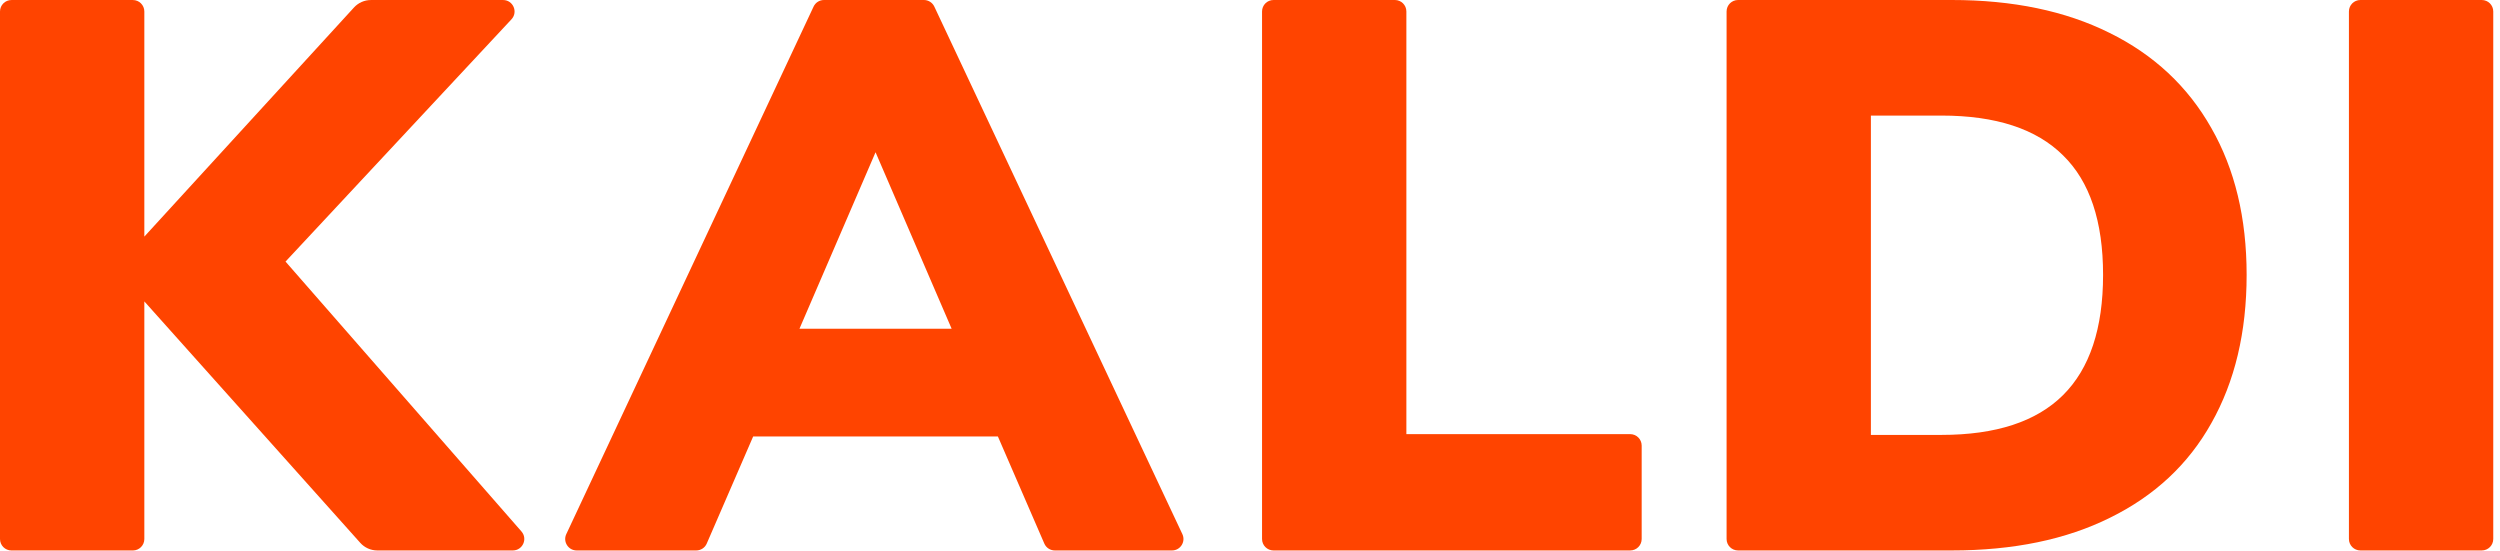
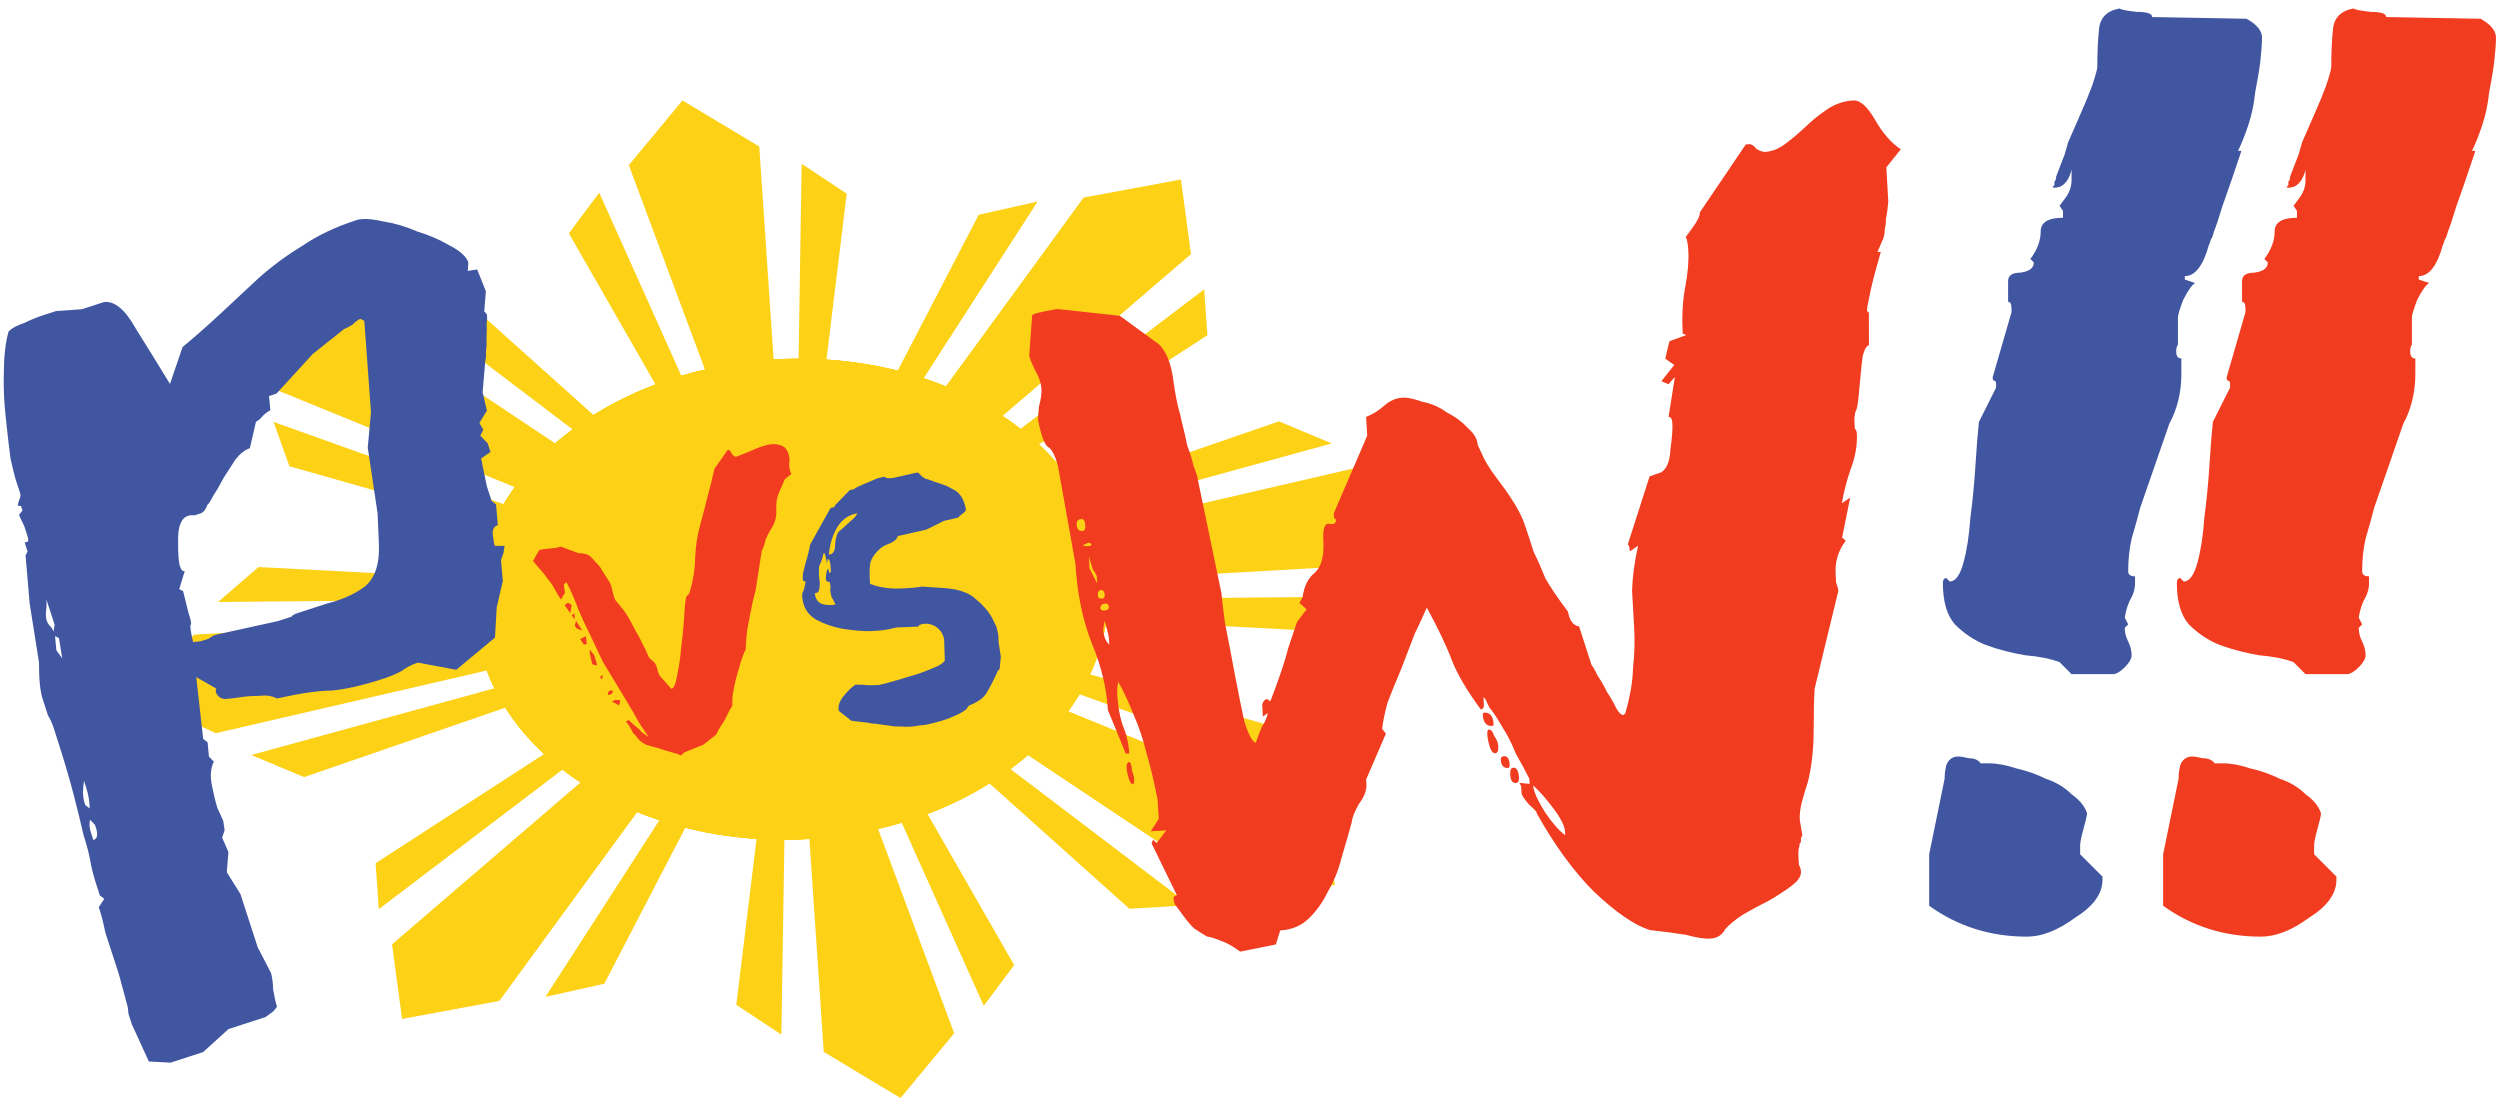
- <svg xmlns="http://www.w3.org/2000/svg" xmlns:xlink="http://www.w3.org/1999/xlink" viewBox="0 0 109 24">
-   <g transform="translate(-1470)">
-     <g style="mix-blend-mode:normal" transform="translate(1470)" fill="#f40">
-       <use xlink:href="#b" style="mix-blend-mode:normal" />
-       <use xlink:href="#c" style="mix-blend-mode:normal" />
-       <use xlink:href="#d" style="mix-blend-mode:normal" />
-       <use xlink:href="#e" style="mix-blend-mode:normal" />
-       <use xlink:href="#f" style="mix-blend-mode:normal" />
-     </g>
-   </g>
-   <defs>
-     <path id="b" d="M22.735 23.171c.283.323.053.829-.376.829h-5.907c-.285 0-.556-.121-.745-.333l-9.414-10.526v10.36c0 .276-.224.5-.5.5h-5.293c-.276 0-.5-.224-.5-.5v-23c0-.276.224-.5.5-.5h5.293c.276 0 .5.224.5.5v9.815l9.141-9.99c.19-.207.457-.325.738-.325h5.762c.437 0 .664.521.366.841l-9.851 10.563 10.287 11.767z" />
-     <path id="c" d="M45.991 24c-.199 0-.38-.118-.459-.301l-2.024-4.669h-10.67l-2.024 4.669c-.079.183-.259.301-.459.301h-5.212c-.366 0-.608-.381-.453-.712l10.782-23c.082-.176.259-.288.453-.288h4.358c.194 0 .37.112.453.287l10.815 23c.156.332-.086.713-.452.713h-5.108zm-11.135-9.668h6.635l-3.317-7.694-3.317 7.694z" />
-     <path id="d" d="M55.525 24c-.276 0-.5-.224-.5-.5v-23c0-.276.224-.5.5-.5h5.293c.276 0 .5.224.5.5v18.428h9.759c.276 0 .5.224.5.5v4.072c0 .276-.224.5-.5.5h-15.552z" />
-     <path id="e" d="M75.279.5c0-.276.224-.5.5-.5h9.315c2.667 0 4.959.477 6.874 1.43 1.938.953 3.42 2.338 4.446 4.153 1.026 1.793 1.539 3.926 1.539 6.4 0 2.496-.513 4.652-1.539 6.468-1.003 1.793-2.474 3.166-4.412 4.119-1.915.953-4.218 1.43-6.908 1.43h-9.315c-.276 0-.5-.224-.5-.5v-23zm9.37 18.462c2.371 0 4.138-.579 5.301-1.736 1.163-1.157 1.744-2.905 1.744-5.242 0-2.338-.581-4.074-1.744-5.209-1.163-1.157-2.93-1.736-5.301-1.736h-3.078v13.923h3.078z" />
-     <path id="f" d="M102.913 24c-.276 0-.5-.224-.5-.5v-23c0-.276.224-.5.5-.5h5.293c.276 0 .5.224.5.5v23c0 .276-.224.5-.5.5h-5.293z" />
-   </defs>
+ <svg xmlns="http://www.w3.org/2000/svg" width="219" height="97" viewBox="0 0 219 97" fill="none">
+   <path d="M96.364 54.285L116.027 55.311L119.572 52.25L95.97 52.469L96.364 54.285ZM94.687 46.561L119.775 40.757L127.132 44.188L121.65 49.395L95.624 50.879L94.687 46.561ZM93.948 43.152L112.033 36.91L116.663 38.846L94.342 44.971L93.948 43.152Z" fill="#FCD116" />
+   <path d="M41.955 56.402C44.436 67.835 58.707 75.353 73.829 73.194C88.952 71.035 99.2 60.016 96.719 48.583C94.237 37.15 79.966 29.632 64.844 31.791C49.721 33.95 39.473 44.969 41.955 56.402Z" fill="#FCD116" />
+   <path d="M42.309 50.7L22.646 49.673L19.101 52.735L42.703 52.516L42.309 50.7ZM43.986 58.424L18.898 64.228L11.541 60.796L17.023 55.59L43.048 54.106L43.986 58.424ZM44.725 61.833L26.64 68.075L22.01 66.139L44.331 60.014L44.725 61.833Z" fill="#FCD116" />
+   <path d="M66.326 73.061L64.501 88.019L68.449 90.638L68.727 72.718L66.326 73.061ZM76.542 71.602L83.586 90.516L78.888 96.186L72.161 92.147L70.831 72.418L76.542 71.602ZM81.051 70.958L88.84 84.543L86.178 88.106L78.645 71.302L81.051 70.958Z" fill="#FCD116" />
+   <path d="M64.844 31.791C49.721 33.95 39.473 44.969 41.955 56.402C44.436 67.835 58.707 75.353 73.829 73.194C88.952 71.035 99.2 60.016 96.719 48.583C94.237 37.15 79.966 29.632 64.844 31.791Z" fill="#FCD116" />
+   <path d="M72.347 31.923L74.172 16.965L70.224 14.347L69.945 32.266L72.347 31.923ZM62.131 33.382L55.087 14.468L59.785 8.799L66.512 12.837L67.842 32.566L62.131 33.382ZM57.622 34.026L49.833 20.441L52.494 16.878L60.027 33.682L57.622 34.026Z" fill="#FCD116" />
+   <path d="M90.576 39.215L105.771 29.364L105.486 25.347L88.599 38.173L90.576 39.215ZM82.167 34.785L94.926 17.307L103.45 15.724L104.33 22.261L86.868 37.261L82.167 34.785ZM78.455 32.829L85.736 18.809L90.892 17.659L80.436 33.873L78.455 32.829Z" fill="#FCD116" />
+   <path d="M53.152 69.895C65.6 76.453 82.937 73.977 91.876 64.366C100.815 54.755 97.97 41.647 85.522 35.09C73.074 28.532 55.737 31.007 46.798 40.619C37.86 50.23 40.704 63.337 53.152 69.895Z" fill="#FCD116" />
+   <path d="M48.096 65.769L32.902 75.62L33.187 79.636L50.073 66.811L48.096 65.769ZM56.505 70.199L43.747 87.677L35.223 89.26L34.342 82.723L51.805 67.723L56.505 70.199ZM60.217 72.154L52.936 86.174L47.781 87.325L58.237 71.111L60.217 72.154Z" fill="#FCD116" />
+   <path d="M86.319 68.305L98.932 79.607L104.23 79.294L87.738 66.778L86.319 68.305ZM92.357 61.812L115.078 71.081L116.958 77.517L108.325 78.343L88.982 65.441L92.357 61.812ZM95.023 58.946L113.319 64.138L114.71 68.026L93.601 60.475L95.023 58.946Z" fill="#FCD116" />
+   <path d="M46.798 40.619C37.86 50.23 40.704 63.337 53.152 69.895C65.6 76.453 82.937 73.977 91.876 64.366C100.815 54.755 97.97 41.647 85.522 35.09C73.074 28.532 55.737 31.007 46.798 40.619Z" fill="#FCD116" />
+   <path d="M52.355 36.68L39.742 25.377L34.443 25.69L50.935 38.207L52.355 36.68ZM46.316 43.173L23.596 33.904L21.716 27.468L30.349 26.642L49.692 39.544L46.316 43.173ZM43.651 46.039L25.355 40.846L23.963 36.959L45.073 44.51L43.651 46.039Z" fill="#FCD116" />
+   <path d="M22.58 82.994L23.729 85.207C23.841 85.553 23.909 86.058 23.933 86.721C24.043 87.355 24.154 87.846 24.267 88.192L23.961 88.579C23.498 88.921 23.266 89.092 23.266 89.092L20.017 90.146L17.798 92.16L14.939 93.088L13.038 92.986L11.552 89.734C11.439 89.387 11.341 89.084 11.257 88.824C11.231 88.45 11.19 88.176 11.133 88.002L10.42 85.361L10.04 84.192C9.731 83.239 9.463 82.415 9.238 81.722C9.072 80.915 8.918 80.294 8.778 79.861L8.651 79.471L9.132 78.74L8.746 78.435L8.451 77.525C8.197 76.745 8.016 76.038 7.906 75.403C7.795 74.769 7.6 74.018 7.318 73.152C7.096 72.171 6.803 70.973 6.439 69.559C6.076 68.145 5.501 66.225 4.713 63.799C4.573 63.365 4.403 62.99 4.204 62.671C4.063 62.238 3.908 61.762 3.74 61.242C3.515 60.549 3.408 59.482 3.419 58.042L2.596 52.85L2.24 48.657L2.416 48.312L2.163 47.532L2.422 47.448C2.509 47.42 2.496 47.233 2.384 46.886C2.271 46.54 2.187 46.28 2.131 46.106L1.663 45.109L1.969 44.722L1.842 44.333L1.54 44.287L1.673 43.813C1.79 43.583 1.821 43.382 1.765 43.209L1.343 41.909C1.286 41.736 1.147 41.159 0.924 40.177C0.788 39.168 0.653 38.015 0.52 36.718C0.358 35.334 0.296 33.965 0.336 32.611C0.347 31.171 0.486 29.977 0.753 29.029C1.043 28.743 1.492 28.501 2.098 28.305C2.676 28.021 3.269 27.781 3.875 27.584L4.915 27.247L7.163 27.091L9.112 26.459C10.035 26.351 10.951 27.107 11.86 28.727C12.855 30.319 13.865 31.955 14.889 33.633L15.994 30.402C17.125 29.46 18.242 28.475 19.345 27.447C20.447 26.418 21.55 25.39 22.653 24.362C23.842 23.305 25.117 22.365 26.477 21.54C27.809 20.629 29.385 19.878 31.205 19.288C31.724 19.119 32.502 19.154 33.537 19.392C34.544 19.544 35.55 19.84 36.555 20.28C37.618 20.605 38.565 21.016 39.397 21.512C40.315 21.981 40.858 22.474 41.027 22.994L40.978 23.729L41.8 23.605L42.562 25.512L42.419 27.283L42.633 27.501C42.689 27.674 42.687 27.962 42.626 28.365C42.652 28.739 42.649 29.171 42.616 29.661C42.642 30.035 42.624 30.424 42.564 30.827C42.59 31.202 42.573 31.447 42.515 31.561L42.277 34.368L42.653 35.969L41.996 37.044L42.337 37.652L42.074 38.169L42.717 38.822L42.97 39.601L42.145 40.157L42.644 42.58L43.066 43.88L43.452 44.185L43.611 46.001C43.264 46.114 43.118 46.401 43.172 46.862C43.226 47.323 43.281 47.641 43.337 47.814L44.201 47.821L44.11 48.425L43.889 49.071L44.048 50.887L43.511 53.216L43.36 55.851L39.968 58.675L36.603 58.044C36.083 58.213 35.591 58.468 35.128 58.81C34.636 59.066 34.13 59.278 33.61 59.446C31.791 60.037 30.276 60.385 29.065 60.491C27.826 60.51 26.226 60.742 24.264 61.188C23.805 60.953 23.301 60.877 22.753 60.959C22.177 60.955 21.615 60.994 21.067 61.076C20.519 61.158 20.058 61.212 19.683 61.238C19.28 61.177 19.023 60.973 18.91 60.627C18.882 60.54 18.898 60.439 18.956 60.325L17.192 59.317L17.798 64.723L18.184 65.028L18.304 66.282L18.733 66.718C18.44 67.291 18.391 68.026 18.586 68.92C18.752 69.728 18.906 70.349 19.046 70.782L19.556 71.909L19.679 72.731L19.458 73.377L20.01 74.635L19.866 76.405L21.061 78.316L22.58 82.994ZM24.36 54.405C25.053 54.18 25.4 54.067 25.4 54.067C25.487 54.039 25.53 54.025 25.53 54.025C25.588 53.91 25.791 53.797 26.138 53.684C26.484 53.572 27.307 53.304 28.607 52.883C30.021 52.519 31.148 52.01 31.989 51.354C32.888 50.583 33.287 49.304 33.186 47.518L33.076 44.968L32.214 39.214L32.498 36.105L31.913 28.108L31.569 27.932C31.395 27.988 31.164 28.159 30.873 28.445C30.555 28.644 30.309 28.772 30.136 28.828L27.396 31.01L24.215 34.485L23.565 34.696L23.685 35.95C23.512 36.006 23.28 36.177 22.989 36.463C22.786 36.72 22.597 36.877 22.424 36.934L21.887 39.263C21.454 39.403 21.034 39.731 20.627 40.246C20.306 40.733 19.956 41.278 19.577 41.88C19.284 42.454 18.977 42.984 18.657 43.471C18.423 43.93 18.262 44.174 18.176 44.202C18.028 44.633 17.825 44.891 17.565 44.975C17.391 45.031 17.218 45.087 17.045 45.144C16.843 45.113 16.656 45.126 16.483 45.182C15.876 45.379 15.583 46.097 15.602 47.336C15.593 48.488 15.644 49.237 15.757 49.584C15.869 49.931 16.012 50.076 16.186 50.019L15.698 51.614L16.042 51.79L16.503 53.651C16.727 54.344 16.797 54.705 16.71 54.733C16.623 54.761 16.691 55.266 16.914 56.247L17.606 56.166C17.779 56.11 17.996 56.04 18.256 55.955C18.488 55.784 18.69 55.671 18.863 55.614L24.36 54.405ZM4.096 54.375C4.152 54.548 4.252 54.707 4.395 54.852C4.538 54.997 4.637 55.157 4.694 55.33L4.785 54.726L4.068 52.516C4.094 52.891 4.076 53.28 4.015 53.683C4.013 53.971 4.04 54.201 4.096 54.375ZM7.469 70.518L7.855 70.823C7.86 70.247 7.75 69.612 7.525 68.919L7.356 68.4C7.325 68.601 7.294 68.946 7.261 69.436C7.287 69.81 7.328 70.084 7.384 70.258L7.469 70.518ZM7.891 71.817C7.802 72.133 7.828 72.508 7.968 72.941L8.179 73.591C8.526 73.478 8.601 73.119 8.404 72.513L8.319 72.253L7.891 71.817ZM5.453 57.669L5.164 55.895L4.82 55.72L4.94 56.974L5.453 57.669Z" fill="#4056A1" />
+   <path d="M152.936 12.648L153.236 12.631C153.436 12.619 153.645 12.758 153.862 13.047C154.174 13.23 154.429 13.316 154.63 13.304C155.23 13.27 155.819 13.036 156.396 12.601C156.973 12.167 157.548 11.683 158.12 11.149C158.786 10.508 159.458 9.968 160.135 9.528C160.812 9.088 161.551 8.846 162.352 8.8C162.952 8.766 163.586 9.332 164.255 10.498C164.923 11.664 165.675 12.525 166.509 13.079L165.244 14.657L165.415 17.658C165.355 18.364 165.283 18.87 165.2 19.175C165.217 19.476 165.184 19.779 165.102 20.084C165.113 20.284 165.077 20.537 164.994 20.843C164.906 21.049 164.728 21.46 164.462 22.078L164.762 22.061C164.259 23.795 163.93 25.069 163.776 25.88C163.615 26.592 163.541 27.048 163.552 27.248C163.658 27.342 163.711 27.389 163.711 27.389L163.723 30.249C163.523 30.26 163.34 30.572 163.174 31.183C163.103 31.689 163.037 32.295 162.977 33.001C162.917 33.707 162.854 34.363 162.788 34.969C162.722 35.575 162.642 35.93 162.547 36.036C162.464 36.342 162.431 36.645 162.449 36.945C162.46 37.145 162.471 37.345 162.483 37.545C162.588 37.639 162.647 37.787 162.658 37.987C162.715 38.987 162.525 40.052 162.088 41.181C161.744 42.204 161.498 43.171 161.35 44.083L162.074 43.59L161.37 47.092L161.688 47.375C161.033 48.215 160.737 49.186 160.8 50.286C160.811 50.486 160.825 50.736 160.842 51.036C160.959 51.331 161.024 51.578 161.035 51.778L158.963 60.326C158.908 61.132 158.879 62.388 158.876 64.094C158.867 65.701 158.7 67.165 158.373 68.489C158.202 69 158.033 69.562 157.867 70.173C157.701 70.785 157.633 71.341 157.661 71.841L157.888 73.183C157.794 73.288 157.752 73.441 157.764 73.641C157.769 73.742 157.725 73.844 157.631 73.95L157.639 74.1C157.551 74.306 157.518 74.609 157.54 75.009C157.552 75.209 157.566 75.459 157.583 75.759C157.695 75.954 157.756 76.151 157.767 76.351C157.79 76.751 157.513 77.168 156.935 77.603C156.358 78.037 155.681 78.477 154.903 78.923C154.22 79.263 153.49 79.655 152.712 80.101C152.035 80.541 151.507 80.973 151.13 81.395C150.858 81.913 150.422 82.189 149.822 82.223C149.322 82.251 148.613 82.141 147.696 81.892C146.784 81.743 145.722 81.603 144.511 81.471C143.182 81.045 141.563 79.933 139.654 78.135C137.845 76.331 136.158 74.019 134.592 71.197C134.692 71.192 134.478 70.953 133.949 70.481C133.521 70.004 133.301 69.665 133.289 69.465L133.255 68.865L133.088 68.573L133.997 68.672L133.971 68.222C133.631 67.539 133.239 66.808 132.793 66.031C132.442 65.148 132.046 64.367 131.606 63.69C131.16 62.913 130.776 62.332 130.453 61.949C130.224 61.46 130.11 61.216 130.11 61.216L129.952 61.075L129.986 61.675C130.003 61.975 129.911 62.13 129.711 62.142C128.514 60.504 127.681 59.096 127.213 57.919C126.739 56.641 125.997 55.077 124.989 53.228C124.723 53.845 124.365 54.618 123.916 55.547C123.568 56.47 123.174 57.496 122.737 58.625C122.294 59.654 121.898 60.63 121.549 61.553C121.3 62.47 121.143 63.232 121.077 63.838L121.402 64.271L119.674 68.283L119.699 68.733C119.728 69.234 119.509 69.798 119.043 70.427C118.677 71.05 118.458 71.614 118.387 72.12C118.138 73.037 117.845 74.058 117.507 75.181C117.264 76.198 116.868 77.174 116.319 78.109C115.87 79.037 115.313 79.822 114.647 80.462C113.981 81.102 113.148 81.45 112.147 81.507L111.765 82.733L108.64 83.363C108.011 82.897 107.441 82.578 106.93 82.407C106.518 82.229 106.109 82.102 105.704 82.025C105.392 81.842 105.028 81.612 104.611 81.334C104.293 81.051 103.862 80.524 103.316 79.752L102.99 79.319C102.885 79.225 102.82 78.978 102.798 78.577L103.089 78.41L100.874 73.87L101.007 73.561L101.324 73.844L102.164 72.742L100.814 72.819L101.504 71.726L101.41 70.076C101.125 68.587 100.795 67.2 100.421 65.917C100.158 64.828 99.796 63.745 99.333 62.667C98.864 61.489 98.407 60.512 97.962 59.734C97.879 60.04 97.851 60.443 97.88 60.943C97.931 61.844 98.079 62.688 98.325 63.477C98.671 64.26 98.869 65.102 98.921 66.002L98.62 66.019L97.048 62.195C96.94 60.294 96.478 58.364 95.664 56.403C94.844 54.342 94.361 52.011 94.212 49.41L92.667 40.767C92.415 39.878 92.134 39.342 91.822 39.159C91.511 38.976 91.215 38.19 90.935 36.801C90.924 36.601 90.951 36.198 91.017 35.592C91.183 34.981 91.255 34.475 91.232 34.075C91.203 33.575 91.022 33.033 90.688 32.45C90.348 31.767 90.172 31.325 90.161 31.125L90.414 27.648C90.409 27.548 90.753 27.428 91.448 27.288C92.142 27.148 92.539 27.076 92.639 27.07L98.093 27.663L101.547 30.176C102.187 30.842 102.597 31.872 102.777 33.267C102.951 34.562 103.161 35.603 103.407 36.392C103.412 36.492 103.479 36.79 103.608 37.284C103.737 37.779 103.871 38.373 104.011 39.068C104.245 39.657 104.429 40.248 104.563 40.843C104.798 41.431 104.92 41.826 104.932 42.026L107.005 51.994C107.022 52.294 107.12 53.141 107.3 54.536C107.58 55.925 107.865 57.414 108.156 59.004C108.442 60.493 108.722 61.882 108.996 63.171C109.364 64.354 109.701 64.987 110.007 65.07C110.179 64.559 110.353 64.097 110.53 63.686C110.808 63.268 110.985 62.857 111.062 62.451L110.629 62.777L110.612 62.477C110.601 62.276 110.587 62.026 110.569 61.726C110.652 61.421 110.794 61.262 110.994 61.251C111.094 61.245 111.147 61.292 111.153 61.392C111.153 61.392 111.203 61.389 111.303 61.383C112.089 59.332 112.604 57.797 112.847 56.779C113.19 55.756 113.447 54.989 113.619 54.477L114.46 53.376L113.825 52.81L114.1 52.343C114.243 51.331 114.603 50.608 115.18 50.174C115.752 49.639 116.001 48.722 115.927 47.421C115.864 46.321 116.036 45.809 116.442 45.887C116.848 45.964 117.042 45.853 117.025 45.553C117.019 45.452 116.966 45.405 116.866 45.411C116.861 45.311 116.852 45.161 116.841 44.961L119.766 38.171L119.672 36.52C120.261 36.286 120.794 35.954 121.271 35.526C121.749 35.097 122.287 34.866 122.888 34.832C123.288 34.809 123.846 34.928 124.564 35.188C125.375 35.342 126.096 35.653 126.724 36.119C127.447 36.479 128.076 36.945 128.61 37.517C129.139 37.988 129.418 38.474 129.446 38.974L129.789 39.708C130.023 40.296 130.466 41.024 131.117 41.89C131.769 42.756 132.15 43.286 132.262 43.481C132.919 44.447 133.37 45.324 133.616 46.113C133.856 46.802 134.099 47.541 134.344 48.33C134.684 49.013 135.03 49.796 135.381 50.679C135.827 51.457 136.484 52.423 137.353 53.578C137.498 54.373 137.824 54.806 138.33 54.877L139.427 58.277C139.532 58.371 139.7 58.663 139.928 59.152C140.257 59.635 140.535 60.121 140.764 60.609C141.092 61.093 141.371 61.578 141.599 62.067C141.822 62.456 142.034 62.645 142.234 62.633L142.375 62.475C142.796 61.046 143.022 59.728 143.053 58.522C143.185 57.31 143.22 56.154 143.157 55.054C143.094 53.953 143.032 52.853 142.969 51.753C143.001 50.547 143.177 49.232 143.497 47.809L142.773 48.302C142.75 47.901 142.688 47.704 142.588 47.71L144.506 41.73L145.539 41.37C146.022 41.041 146.285 40.374 146.329 39.368C146.472 38.356 146.529 37.6 146.501 37.1C146.478 36.7 146.366 36.506 146.166 36.517L146.72 33.023L146.154 33.658L145.537 33.392L146.66 31.973L145.876 31.415L146.24 29.889L147.715 29.354L147.407 29.221C147.321 27.72 147.394 26.361 147.626 25.144C147.858 23.926 147.948 22.867 147.897 21.967C147.863 21.367 147.79 20.97 147.679 20.775C147.584 20.881 147.77 20.619 148.236 19.991C148.702 19.362 148.927 18.898 148.909 18.598L152.936 12.648ZM134.306 68.805C134.334 69.305 134.68 70.088 135.343 71.155C136 72.121 136.59 72.79 137.113 73.161L137.096 72.861C137.067 72.361 136.727 71.678 136.076 70.812C135.424 69.946 134.834 69.277 134.306 68.805ZM130.414 63.908C130.614 63.897 130.775 64.088 130.898 64.483C131.115 64.772 131.233 65.066 131.25 65.366C131.272 65.766 131.184 65.972 130.984 65.983C130.784 65.995 130.622 65.803 130.499 65.409C130.377 65.014 130.307 64.667 130.29 64.367C130.272 64.067 130.314 63.914 130.414 63.908ZM98.963 66.753C99.069 66.847 99.133 67.094 99.156 67.494C99.273 67.789 99.337 68.036 99.349 68.236C99.366 68.536 99.324 68.689 99.224 68.695C99.124 68.701 99.016 68.556 98.899 68.262C98.776 67.867 98.706 67.52 98.689 67.22C98.672 66.92 98.763 66.764 98.963 66.753ZM94.741 45.466C94.441 45.483 94.299 45.642 94.316 45.942C94.339 46.342 94.5 46.534 94.8 46.517C95 46.505 95.092 46.35 95.075 46.05C95.052 45.649 94.941 45.455 94.741 45.466ZM130.028 62.425C130.529 62.397 130.799 62.732 130.838 63.433C130.844 63.533 130.797 63.586 130.697 63.591C130.197 63.62 129.927 63.284 129.887 62.584C129.881 62.483 129.928 62.431 130.028 62.425ZM96.646 55.143C96.68 55.743 96.856 56.184 97.173 56.468L97.148 56.017C97.131 55.717 96.999 55.173 96.754 54.384L96.646 55.143ZM132.561 67.249C132.861 67.231 133.028 67.523 133.063 68.123C133.08 68.423 132.988 68.579 132.788 68.59C132.488 68.608 132.324 68.366 132.295 67.866C132.272 67.466 132.361 67.26 132.561 67.249ZM96.115 51.108L96.081 50.508C96.076 50.408 95.964 50.214 95.747 49.925C95.624 49.531 95.501 49.136 95.379 48.742L95.438 49.792L96.115 51.108ZM131.751 66.241C132.051 66.224 132.215 66.465 132.244 66.965C132.255 67.165 132.211 67.268 132.111 67.274C131.711 67.297 131.497 67.058 131.468 66.558C131.457 66.358 131.551 66.252 131.751 66.241ZM96.45 51.692C96.25 51.703 96.158 51.859 96.175 52.159C96.187 52.359 96.293 52.453 96.493 52.442C96.693 52.43 96.787 52.325 96.775 52.125C96.758 51.825 96.65 51.68 96.45 51.692ZM96.818 52.875C96.518 52.892 96.377 53.051 96.394 53.351C96.499 53.445 96.602 53.489 96.702 53.484C97.002 53.467 97.147 53.358 97.135 53.158C97.124 52.958 97.018 52.864 96.818 52.875ZM95.31 47.541C95.116 47.653 95.019 47.709 95.019 47.709L94.869 47.717C94.874 47.817 95.027 47.859 95.327 47.842C95.528 47.83 95.625 47.774 95.619 47.674C95.513 47.58 95.41 47.536 95.31 47.541Z" fill="#F13C20" />
+   <path d="M55.504 64.309C55.315 63.885 55.091 63.515 54.833 63.2L55.085 63.073C55.149 63.152 55.328 63.322 55.62 63.583C55.957 63.833 56.135 64.003 56.155 64.092L56.824 64.571C56.61 64.246 56.327 63.82 55.974 63.292C55.656 62.711 55.311 62.111 54.938 61.495C54.566 60.879 54.193 60.263 53.821 59.647C53.448 59.03 53.113 58.476 52.815 57.983L51.74 55.704C51.318 54.866 50.954 54.084 50.651 53.359C50.391 52.624 50.05 51.837 49.627 50.998L49.391 51.192L49.49 51.94L49.129 52.512L48.905 52.142C48.851 52.108 48.813 52.046 48.793 51.957C48.475 51.375 48.257 51.028 48.138 50.914C48.009 50.757 47.843 50.538 47.639 50.257L46.687 49.141L47.239 48.176C47.462 48.126 47.733 48.088 48.054 48.062C48.42 48.026 48.625 48.003 48.669 47.993L49.136 47.888L50.664 48.453C51.227 48.466 51.605 48.591 51.799 48.828C51.982 49.02 52.23 49.29 52.542 49.64L53.31 50.867C53.429 50.981 53.548 51.304 53.669 51.837C53.779 52.326 53.889 52.604 53.998 52.673L54.578 53.383C54.836 53.698 55.176 54.275 55.599 55.113C56.056 55.897 56.479 56.735 56.867 57.628L57.306 58.02C57.424 58.133 57.519 58.345 57.589 58.656C57.649 58.922 57.744 59.134 57.873 59.292L58.81 60.341C59.032 60.291 59.201 59.903 59.317 59.176C59.478 58.44 59.596 57.619 59.672 56.715C59.793 55.8 59.879 54.941 59.93 54.135C59.972 53.285 60.017 52.762 60.066 52.564C60.07 52.376 60.112 52.25 60.191 52.186C60.314 52.111 60.4 51.975 60.449 51.777C60.737 50.778 60.886 49.788 60.898 48.804C60.944 47.767 61.111 46.749 61.399 45.75C61.628 44.904 61.828 44.136 61.999 43.443C62.204 42.697 62.399 41.906 62.584 41.07L63.749 39.407C63.882 39.377 64.001 39.49 64.106 39.746C64.245 39.948 64.381 40.034 64.514 40.004C64.815 39.89 65.222 39.728 65.735 39.518C66.283 39.255 66.801 39.068 67.289 38.958C67.645 38.877 67.998 38.891 68.349 38.998C68.745 39.096 69.003 39.411 69.123 39.944C69.173 40.166 69.174 40.376 69.125 40.574C69.121 40.762 69.144 40.967 69.194 41.189C69.224 41.322 69.271 41.428 69.336 41.507L68.744 41.991L68.237 43.156C68.051 43.571 67.973 44.056 68.005 44.609C68.036 45.162 67.937 45.651 67.706 46.077C67.328 46.676 67.102 47.124 67.029 47.42C66.99 47.663 66.89 47.942 66.728 48.259L66.184 51.743C66.003 52.391 65.862 53.006 65.76 53.59C65.648 54.129 65.541 54.69 65.44 55.273C65.382 55.846 65.342 56.392 65.319 56.911C65.216 57.074 65.081 57.408 64.915 57.913C64.783 58.362 64.639 58.862 64.483 59.411C64.361 59.905 64.261 60.395 64.184 60.879C64.141 61.309 64.135 61.59 64.165 61.724C64.175 61.768 64.094 61.926 63.922 62.199C63.794 62.461 63.649 62.75 63.487 63.067C63.315 63.339 63.143 63.612 62.971 63.884C62.844 64.146 62.763 64.305 62.728 64.359L61.598 65.245L59.992 65.887L59.637 66.177L59.326 66.038C58.579 65.833 58.003 65.659 57.597 65.517C57.202 65.42 56.878 65.329 56.626 65.246C56.418 65.153 56.227 65.033 56.054 64.885C55.935 64.772 55.774 64.575 55.57 64.294L55.504 64.309ZM51.671 57.26L51.663 56.912L52.05 57.385L52.327 58.303L51.882 58.193L51.671 57.26ZM49.449 53L49.752 52.791L50.079 52.998L49.963 53.724L49.449 53ZM51.325 55.728L51.409 56.409L51.143 56.469L50.822 55.981L51.325 55.728ZM53.915 61.306L54.345 61.349L54.236 61.794L53.597 61.448L53.915 61.306ZM50.352 54.827L50.461 54.382L51.005 55.24L50.545 55.063L50.352 54.827ZM53.387 60.515L53.52 60.485C53.609 60.465 53.658 60.477 53.668 60.521C53.708 60.699 53.595 60.818 53.328 60.878C53.284 60.888 53.257 60.871 53.247 60.827C53.227 60.738 53.273 60.634 53.387 60.515ZM50.365 54.264L50.075 53.909L50.311 53.716L50.365 54.264ZM52.789 59.109L52.746 59.539L52.553 59.303L52.789 59.109Z" fill="#F13C20" />
+   <path d="M81.174 63.476C81.041 63.507 80.836 63.529 80.559 63.545C80.337 63.595 80.066 63.633 79.745 63.659C79.468 63.675 79.187 63.668 78.9 63.64C78.668 63.645 78.48 63.641 78.337 63.627L76.602 63.388C76.513 63.408 76.32 63.382 76.024 63.308C75.737 63.28 75.258 63.224 74.586 63.143L73.479 62.272C73.388 61.872 73.525 61.445 73.889 60.989C74.254 60.533 74.598 60.199 74.924 59.985C74.968 59.975 75.084 59.972 75.272 59.977C75.504 59.971 75.741 59.987 75.983 60.026C76.215 60.02 76.425 60.02 76.613 60.024C76.845 60.018 76.984 60.01 77.028 60C77.428 59.91 77.956 59.767 78.612 59.573C79.269 59.378 79.903 59.188 80.515 59.003C81.161 58.764 81.696 58.55 82.12 58.36C82.579 58.117 82.793 57.928 82.763 57.795L82.705 55.987C82.595 55.499 82.349 55.134 81.968 54.893C81.587 54.652 81.174 54.582 80.73 54.682C80.597 54.712 80.496 54.782 80.427 54.891L78.552 54.964L77.886 55.114C77.531 55.194 76.96 55.253 76.175 55.29C75.379 55.283 74.569 55.209 73.744 55.069C72.963 54.918 72.228 54.664 71.54 54.306C70.897 53.937 70.5 53.42 70.35 52.754C70.259 52.354 70.244 52.077 70.302 51.924C70.406 51.76 70.496 51.437 70.573 50.952L70.343 50.864C70.313 50.731 70.312 50.521 70.341 50.234C70.414 49.938 70.487 49.641 70.56 49.344C70.668 48.993 70.758 48.669 70.831 48.373C70.904 48.076 70.948 47.856 70.963 47.713L72.708 44.587C72.777 44.478 72.861 44.436 72.96 44.461C73.093 44.431 73.15 44.371 73.129 44.282L74.437 42.937L74.77 42.861C74.77 42.861 74.893 42.787 75.139 42.638L76.864 41.898L77.463 41.763L77.627 41.866C77.869 41.905 78.101 41.899 78.323 41.849C78.59 41.789 78.878 41.724 79.189 41.654L80.322 41.398C80.411 41.378 80.552 41.486 80.746 41.722C80.974 41.904 81.132 41.986 81.221 41.965C81.681 42.142 82.086 42.284 82.437 42.391C82.788 42.499 83.1 42.638 83.372 42.81C83.679 42.928 83.934 43.127 84.138 43.408C84.331 43.644 84.488 44.029 84.608 44.562C84.638 44.696 84.552 44.832 84.35 44.971C84.148 45.11 84.013 45.234 83.944 45.343L82.745 45.613C82.7 45.623 82.594 45.671 82.426 45.755C82.303 45.83 82.135 45.914 81.923 46.009C81.756 46.093 81.588 46.178 81.42 46.263C81.253 46.347 81.147 46.394 81.102 46.404L78.637 46.961C78.598 47.203 78.367 47.419 77.942 47.608C77.552 47.743 77.261 47.902 77.07 48.085C76.528 48.581 76.24 49.066 76.207 49.54C76.164 49.97 76.169 50.506 76.22 51.148C76.987 51.442 77.835 51.578 78.763 51.555C79.736 51.522 80.4 51.465 80.756 51.385L82.675 51.512C83.955 51.596 84.892 51.922 85.487 52.488C86.116 53 86.59 53.546 86.908 54.128L87.303 54.949L87.424 55.482C87.464 55.66 87.477 55.821 87.462 55.964C87.448 56.107 87.519 56.628 87.675 57.527L87.567 58.602L87.398 58.78C87.059 59.557 86.753 60.163 86.478 60.598C86.257 61.069 85.739 61.465 84.925 61.789C84.881 61.799 84.824 61.859 84.756 61.968C84.731 62.066 84.596 62.19 84.349 62.34C84.147 62.478 83.79 62.653 83.277 62.862C82.808 63.061 82.107 63.266 81.174 63.476ZM71.407 52.165C71.498 52.565 71.718 52.818 72.069 52.926C72.465 53.023 72.84 53.032 73.196 52.952L72.83 52.264L72.8 52.13C72.73 51.819 72.712 51.637 72.746 51.582C72.781 51.528 72.758 51.323 72.678 50.967C72.5 51.008 72.391 50.939 72.351 50.761C72.331 50.672 72.34 50.507 72.379 50.264C72.418 50.022 72.476 49.869 72.555 49.804L72.645 50.204C72.779 50.174 72.82 50.048 72.77 49.826C72.764 49.594 72.747 49.411 72.716 49.278C72.666 49.056 72.597 48.955 72.508 48.975L72.45 49.338L72.254 48.472L72.121 48.502C72.107 48.645 72.058 48.843 71.975 49.095C71.882 49.303 71.806 49.483 71.747 49.637C71.728 49.968 71.732 50.294 71.758 50.615C71.828 50.926 71.832 51.252 71.768 51.593C71.73 51.835 71.639 51.949 71.495 51.935C71.397 51.91 71.367 51.987 71.407 52.165ZM74.969 44.987C74.214 45.158 73.64 45.614 73.248 46.356C72.889 47.044 72.679 47.769 72.618 48.53L72.633 48.596C72.988 48.516 73.16 48.244 73.149 47.78C73.182 47.305 73.262 46.937 73.389 46.675C73.424 46.62 73.52 46.529 73.677 46.4C73.835 46.271 74.01 46.114 74.202 45.931C74.394 45.748 74.569 45.591 74.727 45.462C74.919 45.279 75.044 45.111 75.103 44.957L74.969 44.987Z" fill="#4056A1" />
+   <path d="M193.493 21.482C192.992 23.285 192.291 24.187 191.389 24.187V24.488L192.291 24.788C191.99 24.988 191.639 25.489 191.239 26.291C190.938 27.093 190.788 27.594 190.788 27.794V30.199C190.687 30.299 190.637 30.499 190.637 30.8C190.637 31.201 190.788 31.401 191.088 31.401V32.754C191.088 34.357 190.738 35.81 190.036 37.112L187.481 44.477C187.281 45.278 187.03 46.18 186.73 47.182C186.529 48.084 186.429 49.035 186.429 50.037C186.429 50.338 186.63 50.488 187.03 50.488V51.089C187.03 51.59 186.88 52.091 186.579 52.592C186.379 52.993 186.229 53.494 186.129 54.095L186.429 54.697L186.129 54.997C186.129 55.398 186.229 55.799 186.429 56.199C186.63 56.6 186.73 57.001 186.73 57.402C186.73 57.702 186.529 58.053 186.129 58.454C185.728 58.855 185.377 59.055 185.077 59.055H181.469L180.417 58.003C179.616 57.702 178.614 57.502 177.412 57.402C176.209 57.201 175.057 56.901 173.955 56.5C172.953 56.099 172.051 55.498 171.25 54.697C170.548 53.895 170.197 52.693 170.197 51.089C170.197 50.789 170.298 50.639 170.498 50.639L170.799 50.939C171.3 50.939 171.7 50.388 172.001 49.286C172.302 48.184 172.502 46.881 172.602 45.378C172.803 43.875 172.953 42.322 173.053 40.719C173.153 39.116 173.253 37.864 173.354 36.962L174.857 33.956V33.655C174.857 33.455 174.806 33.355 174.706 33.355C174.606 33.355 174.556 33.255 174.556 33.054L176.209 27.343V27.043C176.209 26.642 176.109 26.441 175.909 26.441V24.638C175.909 24.137 176.259 23.886 176.961 23.886C177.762 23.786 178.163 23.485 178.163 22.985L177.862 22.684C178.464 21.882 178.764 21.081 178.764 20.279C178.764 19.478 179.415 19.077 180.718 19.077V18.476L180.417 18.025L180.868 17.424C181.269 16.923 181.469 16.372 181.469 15.771V14.869C181.269 15.67 180.918 16.171 180.417 16.372C180.017 16.472 179.816 16.472 179.816 16.372L179.967 16.221C179.967 16.121 179.967 16.021 179.967 15.921C180.067 15.821 180.117 15.67 180.117 15.47L180.868 13.516C180.868 13.516 180.968 13.165 181.169 12.464C181.469 11.763 181.82 10.961 182.221 10.059C182.622 9.158 182.972 8.306 183.273 7.504C183.574 6.603 183.724 6.052 183.724 5.851C183.724 4.649 183.774 3.547 183.874 2.545C183.974 1.543 184.576 0.942 185.678 0.741C185.778 0.841 186.279 0.942 187.181 1.042C188.082 1.042 188.533 1.192 188.533 1.493L196.799 1.643C197.701 2.144 198.152 2.695 198.152 3.296C198.152 3.797 198.102 4.498 198.002 5.4C197.902 6.202 197.751 7.104 197.551 8.106C197.451 9.107 197.25 10.059 196.95 10.961C196.649 11.863 196.349 12.614 196.048 13.216H196.349C195.647 15.32 195.096 16.923 194.695 18.025C194.395 19.027 194.144 19.778 193.944 20.279C193.844 20.68 193.743 20.931 193.643 21.031C193.643 21.131 193.593 21.281 193.493 21.482ZM168.995 74.836L170.348 68.223C170.348 67.822 170.398 67.421 170.498 67.02C170.698 66.52 171.049 66.269 171.55 66.269C171.75 66.269 172.051 66.319 172.452 66.419C172.953 66.419 173.304 66.57 173.504 66.87H174.255C174.957 66.87 175.758 67.02 176.66 67.321C177.562 67.522 178.414 67.822 179.215 68.223C180.117 68.523 180.868 68.974 181.469 69.576C182.171 70.076 182.622 70.628 182.822 71.229C182.822 71.429 182.722 71.88 182.522 72.581C182.321 73.283 182.221 73.784 182.221 74.084V74.836L184.175 76.79V77.09C184.175 78.293 183.373 79.395 181.77 80.397C180.267 81.499 178.864 82.05 177.562 82.05C174.356 82.05 171.5 81.148 168.995 79.345V74.836Z" fill="#4056A1" />
+   <path d="M213.989 21.482C213.488 23.285 212.786 24.187 211.884 24.187V24.488L212.786 24.788C212.486 24.988 212.135 25.489 211.734 26.291C211.434 27.093 211.283 27.594 211.283 27.794V30.199C211.183 30.299 211.133 30.499 211.133 30.8C211.133 31.201 211.283 31.401 211.584 31.401V32.754C211.584 34.357 211.233 35.81 210.532 37.112L207.977 44.477C207.776 45.278 207.526 46.18 207.225 47.182C207.025 48.084 206.925 49.035 206.925 50.037C206.925 50.338 207.125 50.488 207.526 50.488V51.089C207.526 51.59 207.376 52.091 207.075 52.592C206.875 52.993 206.724 53.494 206.624 54.095L206.925 54.697L206.624 54.997C206.624 55.398 206.724 55.799 206.925 56.199C207.125 56.6 207.225 57.001 207.225 57.402C207.225 57.702 207.025 58.053 206.624 58.454C206.223 58.855 205.873 59.055 205.572 59.055H201.965L200.913 58.003C200.111 57.702 199.109 57.502 197.907 57.402C196.705 57.201 195.553 56.901 194.45 56.5C193.448 56.099 192.547 55.498 191.745 54.697C191.044 53.895 190.693 52.693 190.693 51.089C190.693 50.789 190.793 50.639 190.994 50.639L191.294 50.939C191.795 50.939 192.196 50.388 192.497 49.286C192.797 48.184 192.998 46.881 193.098 45.378C193.298 43.875 193.448 42.322 193.549 40.719C193.649 39.116 193.749 37.864 193.849 36.962L195.352 33.956V33.655C195.352 33.455 195.302 33.355 195.202 33.355C195.102 33.355 195.052 33.255 195.052 33.054L196.705 27.343V27.043C196.705 26.642 196.605 26.441 196.404 26.441V24.638C196.404 24.137 196.755 23.886 197.456 23.886C198.258 23.786 198.659 23.485 198.659 22.985L198.358 22.684C198.959 21.882 199.26 21.081 199.26 20.279C199.26 19.478 199.911 19.077 201.214 19.077V18.476L200.913 18.025L201.364 17.424C201.765 16.923 201.965 16.372 201.965 15.771V14.869C201.765 15.67 201.414 16.171 200.913 16.372C200.512 16.472 200.312 16.472 200.312 16.372L200.462 16.221C200.462 16.121 200.462 16.021 200.462 15.921C200.562 15.821 200.612 15.67 200.612 15.47L201.364 13.516C201.364 13.516 201.464 13.165 201.664 12.464C201.965 11.763 202.316 10.961 202.717 10.059C203.117 9.158 203.468 8.306 203.769 7.504C204.069 6.603 204.219 6.052 204.219 5.851C204.219 4.649 204.27 3.547 204.37 2.545C204.47 1.543 205.071 0.942 206.173 0.741C206.273 0.841 206.774 0.942 207.676 1.042C208.578 1.042 209.029 1.192 209.029 1.493L217.295 1.643C218.197 2.144 218.648 2.695 218.648 3.296C218.648 3.797 218.598 4.498 218.497 5.4C218.397 6.202 218.247 7.104 218.046 8.106C217.946 9.107 217.746 10.059 217.445 10.961C217.145 11.863 216.844 12.614 216.544 13.216H216.844C216.143 15.32 215.592 16.923 215.191 18.025C214.89 19.027 214.64 19.778 214.439 20.279C214.339 20.68 214.239 20.931 214.139 21.031C214.139 21.131 214.089 21.281 213.989 21.482ZM189.491 74.836L190.843 68.223C190.843 67.822 190.893 67.421 190.994 67.02C191.194 66.52 191.545 66.269 192.046 66.269C192.246 66.269 192.547 66.319 192.947 66.419C193.448 66.419 193.799 66.57 194 66.87H194.751C195.452 66.87 196.254 67.02 197.156 67.321C198.057 67.522 198.909 67.822 199.711 68.223C200.612 68.523 201.364 68.974 201.965 69.576C202.666 70.076 203.117 70.628 203.318 71.229C203.318 71.429 203.218 71.88 203.017 72.581C202.817 73.283 202.717 73.784 202.717 74.084V74.836L204.67 76.79V77.09C204.67 78.293 203.869 79.395 202.266 80.397C200.763 81.499 199.36 82.05 198.057 82.05C194.851 82.05 191.996 81.148 189.491 79.345V74.836Z" fill="#F13C20" />
</svg>
